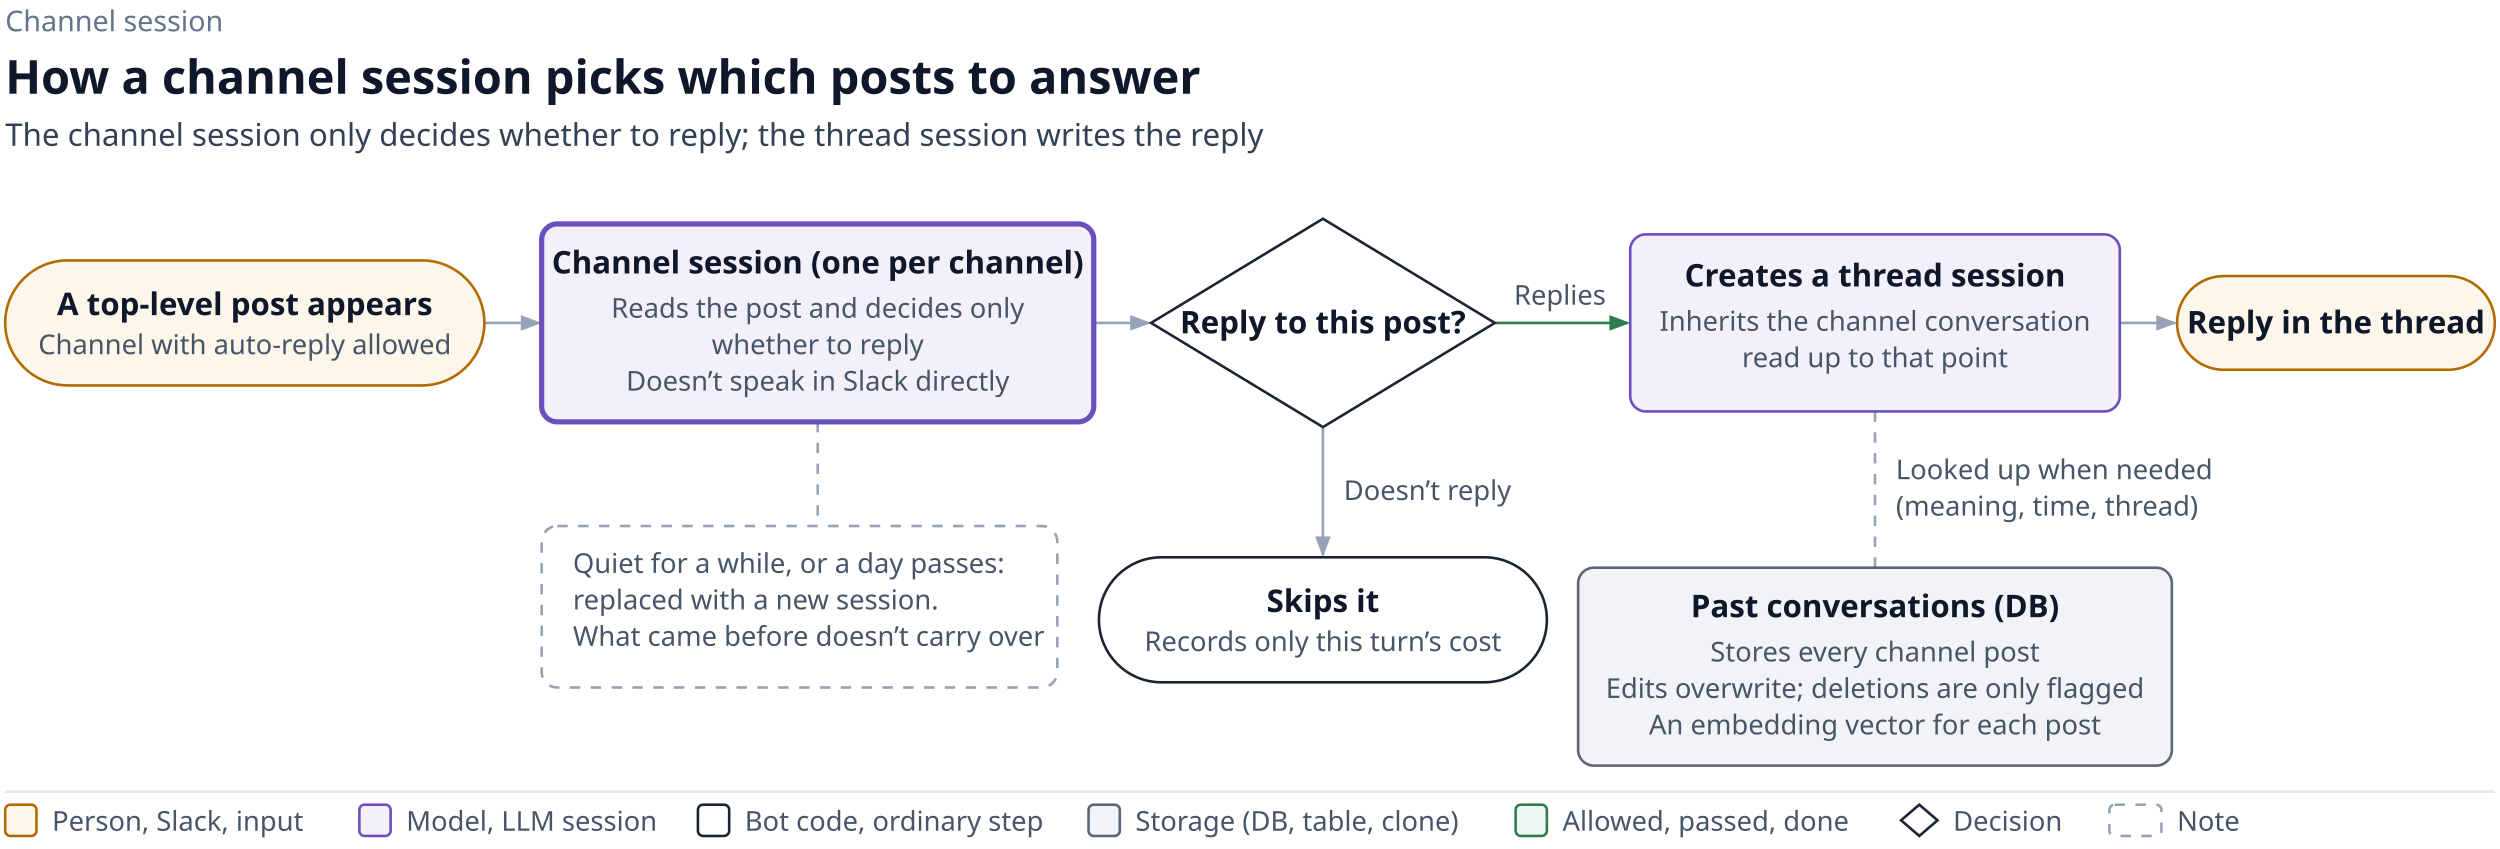
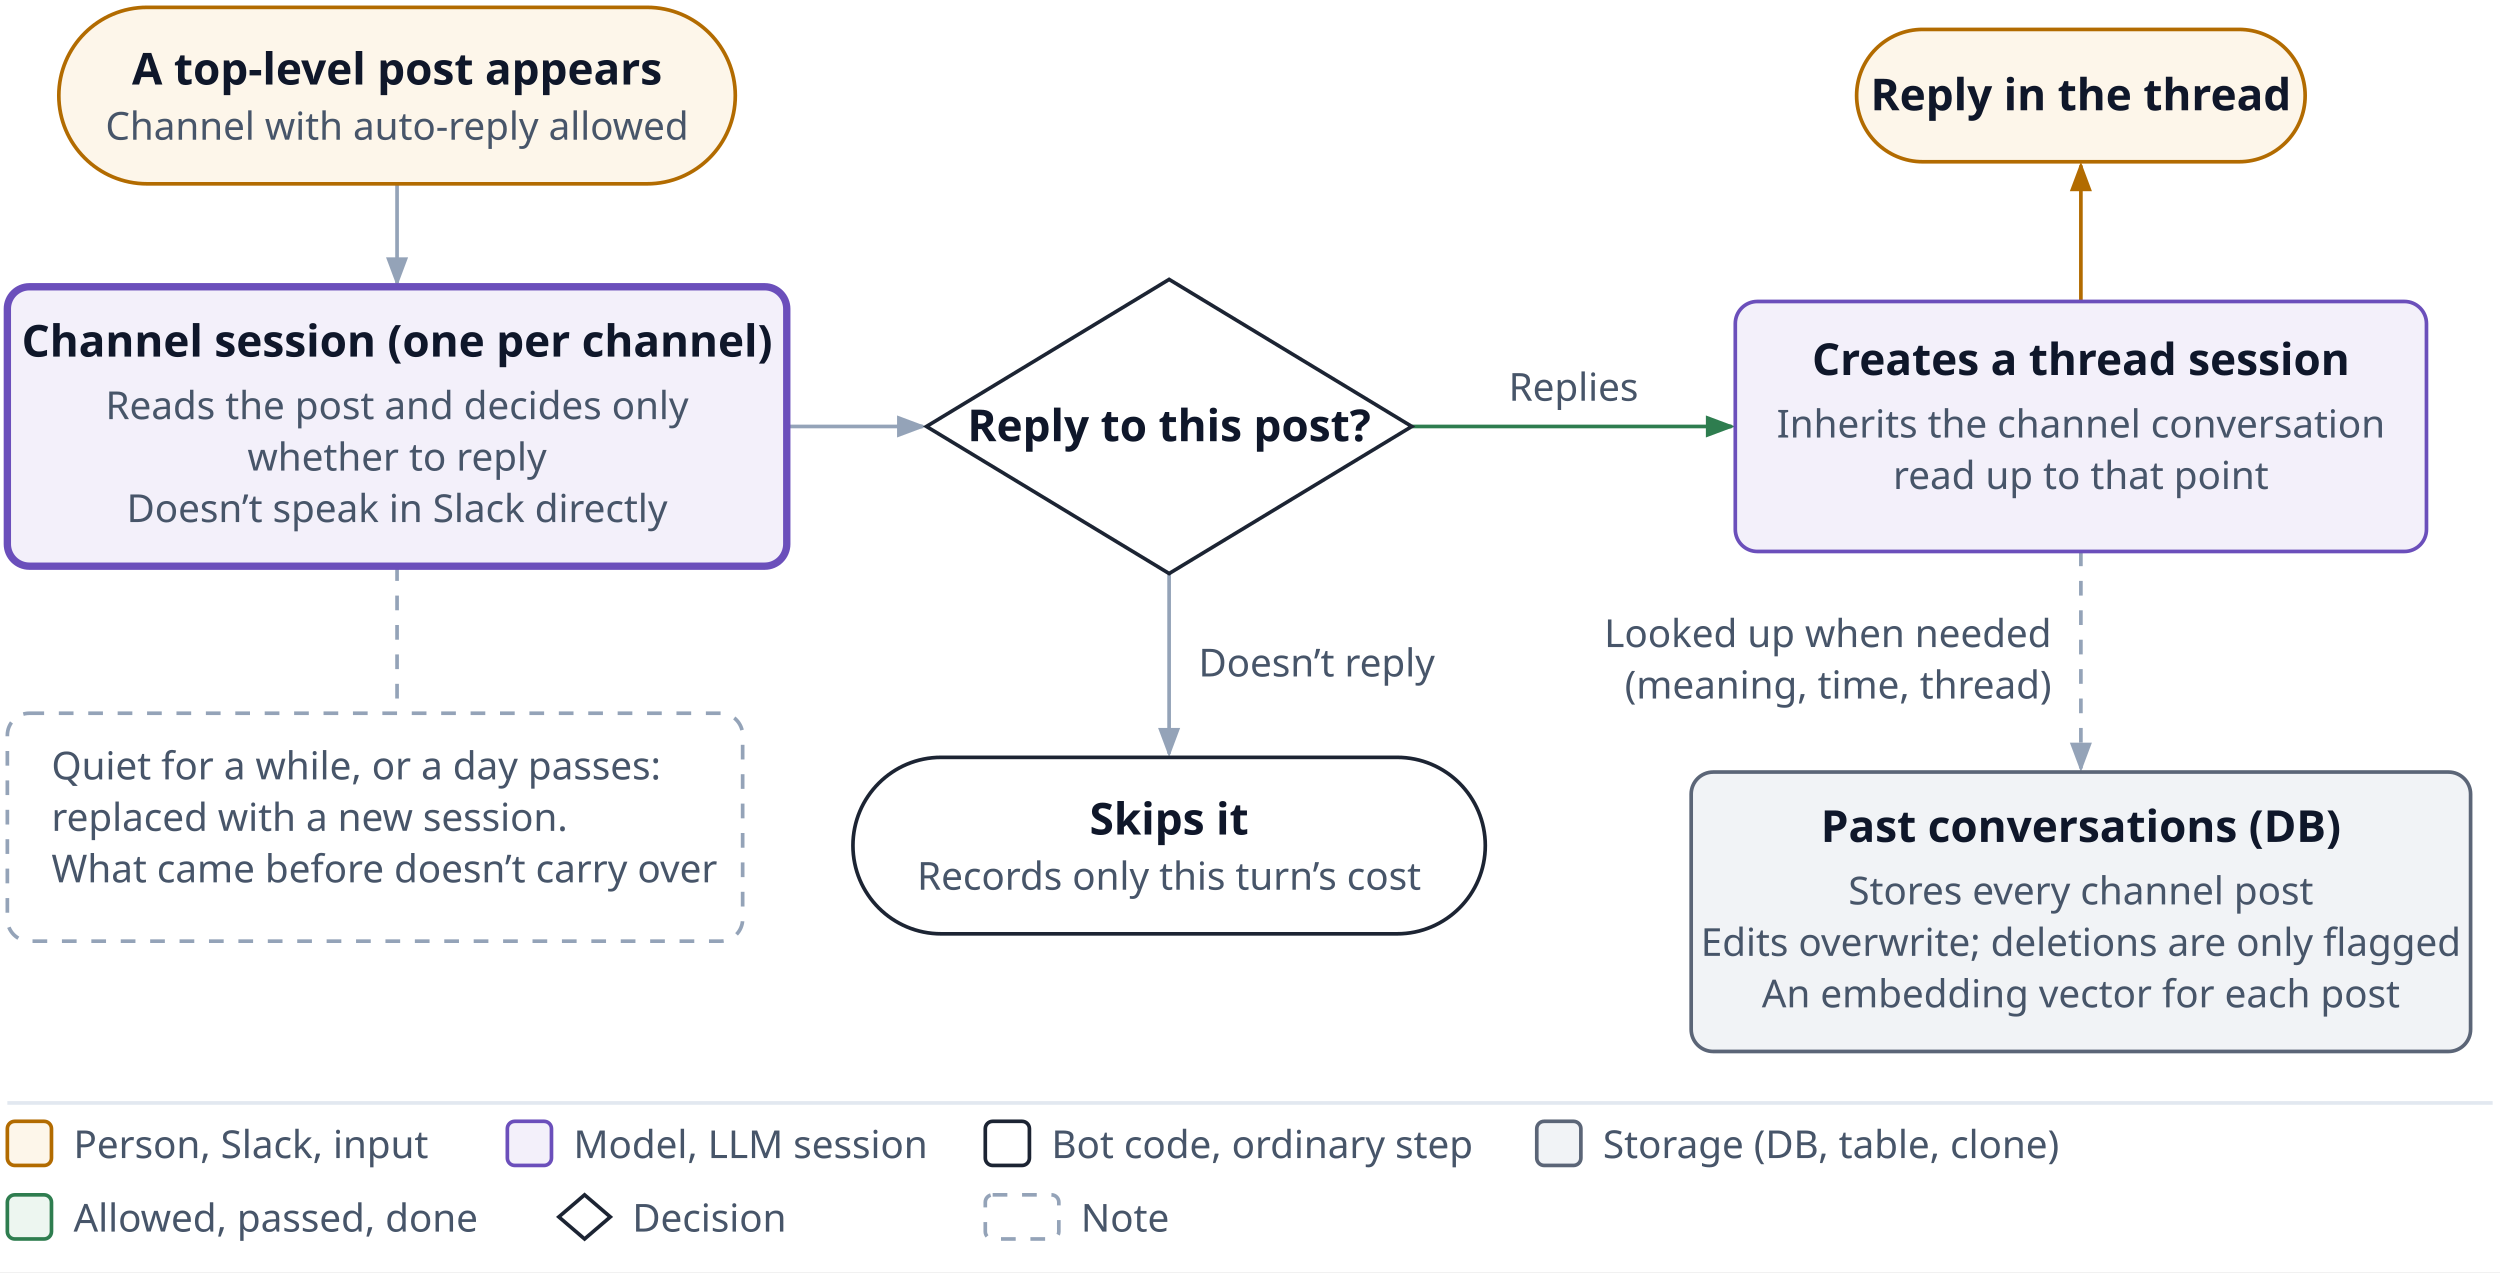
- <svg xmlns="http://www.w3.org/2000/svg" id="fig-ag-channel-session" viewBox="-2 -2 960 326" width="1920" height="652" role="img" aria-labelledby="fig-ag-channel-session-title fig-ag-channel-session-desc">
+ <svg xmlns="http://www.w3.org/2000/svg" id="fig-ag-channel-session" viewBox="-2 -2 680 346" width="1360" height="692" role="img" aria-labelledby="fig-ag-channel-session-title fig-ag-channel-session-desc">
  <defs>
    <marker id="fig-ag-channel-session-ah-allow" markerWidth="8" markerHeight="6" refX="7" refY="3" orient="auto">
      <polygon points="0 0, 8 3, 0 6" fill="#2e7d4f" />
    </marker>
    <marker id="fig-ag-channel-session-ah-grey" markerWidth="8" markerHeight="6" refX="7" refY="3" orient="auto">
      <polygon points="0 0, 8 3, 0 6" fill="#94a3b8" />
    </marker>
+     <marker id="fig-ag-channel-session-ah-human" markerWidth="8" markerHeight="6" refX="7" refY="3" orient="auto">
+       <polygon points="0 0, 8 3, 0 6" fill="#b26b00" />
+     </marker>
  </defs>
  <style>#fig-ag-channel-session text{font-family:'Pretendard',sans-serif}
- #fig-ag-channel-session .tt{font-size:18px;font-weight:700;fill:#0f172a}
- #fig-ag-channel-session .st{font-size:12px;font-weight:400;fill:#334155}
- #fig-ag-channel-session .hd{font-size:12px;font-weight:700;fill:#0f172a}
- #fig-ag-channel-session .hs{font-size:11px;font-weight:500;fill:#64748b}
#fig-ag-channel-session .nm{font-size:12px;font-weight:600;fill:#0f172a}
#fig-ag-channel-session .qt{font-size:11px;font-weight:600;fill:#0f172a}
- #fig-ag-channel-session .sb{font-size:11px;font-weight:400;fill:#475569}
+ #fig-ag-channel-session .hs{font-size:11px;font-weight:500;fill:#64748b}
#fig-ag-channel-session .ss{font-size:10.5px;font-weight:400;fill:#475569}
#fig-ag-channel-session .mn{font-family:'SF Mono',ui-monospace,Menlo,monospace;font-size:10px;font-weight:400;fill:#334155}
#fig-ag-channel-session .lb{font-size:10.5px;font-weight:500;fill:#475569}
- #fig-ag-channel-session .lg{font-size:10.5px;font-weight:500;fill:#475569}
- #fig-ag-channel-session .vl{font-size:11px;font-weight:600;fill:#334155}</style>
-   <rect x="-2" y="-2" width="960" height="326" fill="#ffffff" />
-   <text class="hs" x="0" y="10">Channel session</text>
-   <text class="tt" x="0" y="34">How a channel session picks which posts to answer</text>
-   <text class="st" x="0" y="54">The channel session only decides whether to reply; the thread session writes the reply</text>
-   <path d="M184,122 L205,122" fill="none" stroke="#94a3b8" stroke-width="1" marker-end="url(#fig-ag-channel-session-ah-grey)" />
-   <path d="M418,122 L439,122" fill="none" stroke="#94a3b8" stroke-width="1" marker-end="url(#fig-ag-channel-session-ah-grey)" />
-   <path d="M572,122 L623,122" fill="none" stroke="#2e7d4f" stroke-width="1" marker-end="url(#fig-ag-channel-session-ah-allow)" />
-   <path d="M812,122 L833,122" fill="none" stroke="#94a3b8" stroke-width="1" marker-end="url(#fig-ag-channel-session-ah-grey)" />
-   <path d="M506,162 L506,211" fill="none" stroke="#94a3b8" stroke-width="1" marker-end="url(#fig-ag-channel-session-ah-grey)" />
-   <line x1="312" y1="160" x2="312" y2="200" stroke="#94a3b8" stroke-width="1" stroke-dasharray="4 4" />
-   <line x1="718" y1="156" x2="718" y2="216" stroke="#94a3b8" stroke-width="1" stroke-dasharray="4 4" />
-   <text class="lb" x="597" y="115" text-anchor="middle" fill="#25663f">Replies</text>
-   <text class="lb" x="514" y="190">Doesn’t reply</text>
-   <text class="lb" x="726" y="182">Looked up when needed</text>
-   <text class="lb" x="726" y="196">(meaning, time, thread)</text>
-   <rect x="0" y="98" width="184" height="48" rx="24" fill="#fdf6ea" stroke="#b26b00" stroke-width="1" />
-   <text class="nm" x="92" y="119" text-anchor="middle" fill="#8a5300">A top-level post appears</text>
-   <text class="ss" x="92" y="134" text-anchor="middle">Channel with auto-reply allowed</text>
-   <rect x="206" y="84" width="212" height="76" rx="6" fill="#f3f0fa" stroke="#6b4fbb" stroke-width="2" />
-   <text class="nm" x="312" y="103" text-anchor="middle" fill="#5a3fa6">Channel session (one per channel)</text>
-   <text class="ss" x="312" y="120" text-anchor="middle">Reads the post and decides only</text>
-   <text class="ss" x="312" y="134" text-anchor="middle">whether to reply</text>
-   <text class="ss" x="312" y="148" text-anchor="middle">Doesn’t speak in Slack directly</text>
-   <polygon points="506,82 572,122 506,162 440,122" fill="#ffffff" stroke="#1c2433" stroke-width="1" />
-   <text class="nm" x="506" y="126" text-anchor="middle">Reply to this post?</text>
-   <rect x="624" y="88" width="188" height="68" rx="6" fill="#f3f0fa" stroke="#6b4fbb" stroke-width="1" />
-   <text class="nm" x="718" y="108" text-anchor="middle" fill="#5a3fa6">Creates a thread session</text>
-   <text class="ss" x="718" y="125" text-anchor="middle">Inherits the channel conversation</text>
-   <text class="ss" x="718" y="139" text-anchor="middle">read up to that point</text>
-   <rect x="834" y="104" width="122" height="36" rx="18" fill="#fdf6ea" stroke="#b26b00" stroke-width="1" />
-   <text class="nm" x="895" y="126" text-anchor="middle" fill="#8a5300">Reply in the thread</text>
-   <rect x="420" y="212" width="172" height="48" rx="24" fill="#ffffff" stroke="#1c2433" stroke-width="1" />
-   <text class="nm" x="506" y="233" text-anchor="middle">Skips it</text>
-   <text class="ss" x="506" y="248" text-anchor="middle">Records only this turn’s cost</text>
-   <rect x="206" y="200" width="198" height="62" rx="6" fill="#ffffff" stroke="#94a3b8" stroke-width="1" stroke-dasharray="4 4" />
-   <text class="ss" x="218" y="218">Quiet for a while, or a day passes:</text>
-   <text class="ss" x="218" y="232">replaced with a new session.</text>
-   <text class="ss" x="218" y="246">What came before doesn’t carry over</text>
-   <rect x="604" y="216" width="228" height="76" rx="6" fill="#f1f3f6" stroke="#5b6577" stroke-width="1" />
-   <text class="nm" x="718" y="235" text-anchor="middle" fill="#3d4554">Past conversations (DB)</text>
-   <text class="ss" x="718" y="252" text-anchor="middle">Stores every channel post</text>
-   <text class="ss" x="718" y="266" text-anchor="middle">Edits overwrite; deletions are only flagged</text>
-   <text class="ss" x="718" y="280" text-anchor="middle">An embedding vector for each post</text>
-   <line x1="0" y1="302" x2="956" y2="302" stroke="#e2e8f0" stroke-width="1" />
-   <rect x="0" y="307" width="12" height="12" rx="2" fill="#fdf6ea" stroke="#b26b00" stroke-width="1" />
-   <text class="lg" x="18" y="317">Person, Slack, input</text>
-   <rect x="136" y="307" width="12" height="12" rx="2" fill="#f3f0fa" stroke="#6b4fbb" stroke-width="1" />
-   <text class="lg" x="154" y="317">Model, LLM session</text>
-   <rect x="266" y="307" width="12" height="12" rx="2" fill="#ffffff" stroke="#1c2433" stroke-width="1" />
-   <text class="lg" x="284" y="317">Bot code, ordinary step</text>
-   <rect x="416" y="307" width="12" height="12" rx="2" fill="#f1f3f6" stroke="#5b6577" stroke-width="1" />
-   <text class="lg" x="434" y="317">Storage (DB, table, clone)</text>
-   <rect x="580" y="307" width="12" height="12" rx="2" fill="#edf6f0" stroke="#2e7d4f" stroke-width="1" />
-   <text class="lg" x="598" y="317">Allowed, passed, done</text>
-   <polygon points="728,313 735,307 742,313 735,319" fill="#ffffff" stroke="#1c2433" stroke-width="1" />
-   <text class="lg" x="748" y="317">Decision</text>
-   <rect x="808" y="307" width="20" height="12" rx="2" fill="#ffffff" stroke="#94a3b8" stroke-width="1" stroke-dasharray="4 4" />
-   <text class="lg" x="834" y="317">Note</text>
+ #fig-ag-channel-session .lg{font-size:10.5px;font-weight:500;fill:#475569}</style>
+   <rect x="-2" y="-2" width="680" height="346" fill="#ffffff" />
+   <path d="M106,48 L106,75" fill="none" stroke="#94a3b8" stroke-width="1" marker-end="url(#fig-ag-channel-session-ah-grey)" />
+   <path d="M212,114 L249,114" fill="none" stroke="#94a3b8" stroke-width="1" marker-end="url(#fig-ag-channel-session-ah-grey)" />
+   <path d="M382,114 L469,114" fill="none" stroke="#2e7d4f" stroke-width="1" marker-end="url(#fig-ag-channel-session-ah-allow)" />
+   <path d="M564,80 L564,43" fill="none" stroke="#b26b00" stroke-width="1" marker-end="url(#fig-ag-channel-session-ah-human)" />
+   <path d="M316,154 L316,203" fill="none" stroke="#94a3b8" stroke-width="1" marker-end="url(#fig-ag-channel-session-ah-grey)" />
+   <line x1="106" y1="152" x2="106" y2="192" stroke="#94a3b8" stroke-width="1" stroke-dasharray="4 4" />
+   <path d="M564,148 L564,207" fill="none" stroke="#94a3b8" stroke-width="1" stroke-dasharray="4 4" marker-end="url(#fig-ag-channel-session-ah-grey)" />
+   <text class="lb" x="426" y="107" text-anchor="middle" fill="#25663f">Replies</text>
+   <text class="lb" x="324" y="182">Doesn’t reply</text>
+   <text class="lb" x="556" y="174" text-anchor="end">Looked up when needed</text>
+   <text class="lb" x="556" y="188" text-anchor="end">(meaning, time, thread)</text>
+   <rect x="14" y="0" width="184" height="48" rx="24" fill="#fdf6ea" stroke="#b26b00" stroke-width="1" />
+   <text class="nm" x="106" y="21" text-anchor="middle" fill="#8a5300">A top-level post appears</text>
+   <text class="ss" x="106" y="36" text-anchor="middle">Channel with auto-reply allowed</text>
+   <rect x="0" y="76" width="212" height="76" rx="6" fill="#f3f0fa" stroke="#6b4fbb" stroke-width="2" />
+   <text class="nm" x="106" y="95" text-anchor="middle" fill="#5a3fa6">Channel session (one per channel)</text>
+   <text class="ss" x="106" y="112" text-anchor="middle">Reads the post and decides only</text>
+   <text class="ss" x="106" y="126" text-anchor="middle">whether to reply</text>
+   <text class="ss" x="106" y="140" text-anchor="middle">Doesn’t speak in Slack directly</text>
+   <polygon points="316,74 382,114 316,154 250,114" fill="#ffffff" stroke="#1c2433" stroke-width="1" />
+   <text class="nm" x="316" y="118" text-anchor="middle">Reply to this post?</text>
+   <rect x="470" y="80" width="188" height="68" rx="6" fill="#f3f0fa" stroke="#6b4fbb" stroke-width="1" />
+   <text class="nm" x="564" y="100" text-anchor="middle" fill="#5a3fa6">Creates a thread session</text>
+   <text class="ss" x="564" y="117" text-anchor="middle">Inherits the channel conversation</text>
+   <text class="ss" x="564" y="131" text-anchor="middle">read up to that point</text>
+   <rect x="503" y="6" width="122" height="36" rx="18" fill="#fdf6ea" stroke="#b26b00" stroke-width="1" />
+   <text class="nm" x="564" y="28" text-anchor="middle" fill="#8a5300">Reply in the thread</text>
+   <rect x="230" y="204" width="172" height="48" rx="24" fill="#ffffff" stroke="#1c2433" stroke-width="1" />
+   <text class="nm" x="316" y="225" text-anchor="middle">Skips it</text>
+   <text class="ss" x="316" y="240" text-anchor="middle">Records only this turn’s cost</text>
+   <rect x="0" y="192" width="200" height="62" rx="6" fill="#ffffff" stroke="#94a3b8" stroke-width="1" stroke-dasharray="4 4" />
+   <text class="ss" x="12" y="210">Quiet for a while, or a day passes:</text>
+   <text class="ss" x="12" y="224">replaced with a new session.</text>
+   <text class="ss" x="12" y="238">What came before doesn’t carry over</text>
+   <rect x="458" y="208" width="212" height="76" rx="6" fill="#f1f3f6" stroke="#5b6577" stroke-width="1" />
+   <text class="nm" x="564" y="227" text-anchor="middle" fill="#3d4554">Past conversations (DB)</text>
+   <text class="ss" x="564" y="244" text-anchor="middle">Stores every channel post</text>
+   <text class="ss" x="564" y="258" text-anchor="middle">Edits overwrite; deletions are only flagged</text>
+   <text class="ss" x="564" y="272" text-anchor="middle">An embedding vector for each post</text>
+   <line x1="0" y1="298" x2="676" y2="298" stroke="#e2e8f0" stroke-width="1" />
+   <rect x="0" y="303" width="12" height="12" rx="2" fill="#fdf6ea" stroke="#b26b00" stroke-width="1" />
+   <text class="lg" x="18" y="313">Person, Slack, input</text>
+   <rect x="136" y="303" width="12" height="12" rx="2" fill="#f3f0fa" stroke="#6b4fbb" stroke-width="1" />
+   <text class="lg" x="154" y="313">Model, LLM session</text>
+   <rect x="266" y="303" width="12" height="12" rx="2" fill="#ffffff" stroke="#1c2433" stroke-width="1" />
+   <text class="lg" x="284" y="313">Bot code, ordinary step</text>
+   <rect x="416" y="303" width="12" height="12" rx="2" fill="#f1f3f6" stroke="#5b6577" stroke-width="1" />
+   <text class="lg" x="434" y="313">Storage (DB, table, clone)</text>
+   <rect x="0" y="323" width="12" height="12" rx="2" fill="#edf6f0" stroke="#2e7d4f" stroke-width="1" />
+   <text class="lg" x="18" y="333">Allowed, passed, done</text>
+   <polygon points="150,329 157,323 164,329 157,335" fill="#ffffff" stroke="#1c2433" stroke-width="1" />
+   <text class="lg" x="170" y="333">Decision</text>
+   <rect x="266" y="323" width="20" height="12" rx="2" fill="#ffffff" stroke="#94a3b8" stroke-width="1" stroke-dasharray="4 4" />
+   <text class="lg" x="292" y="333">Note</text>
</svg>
